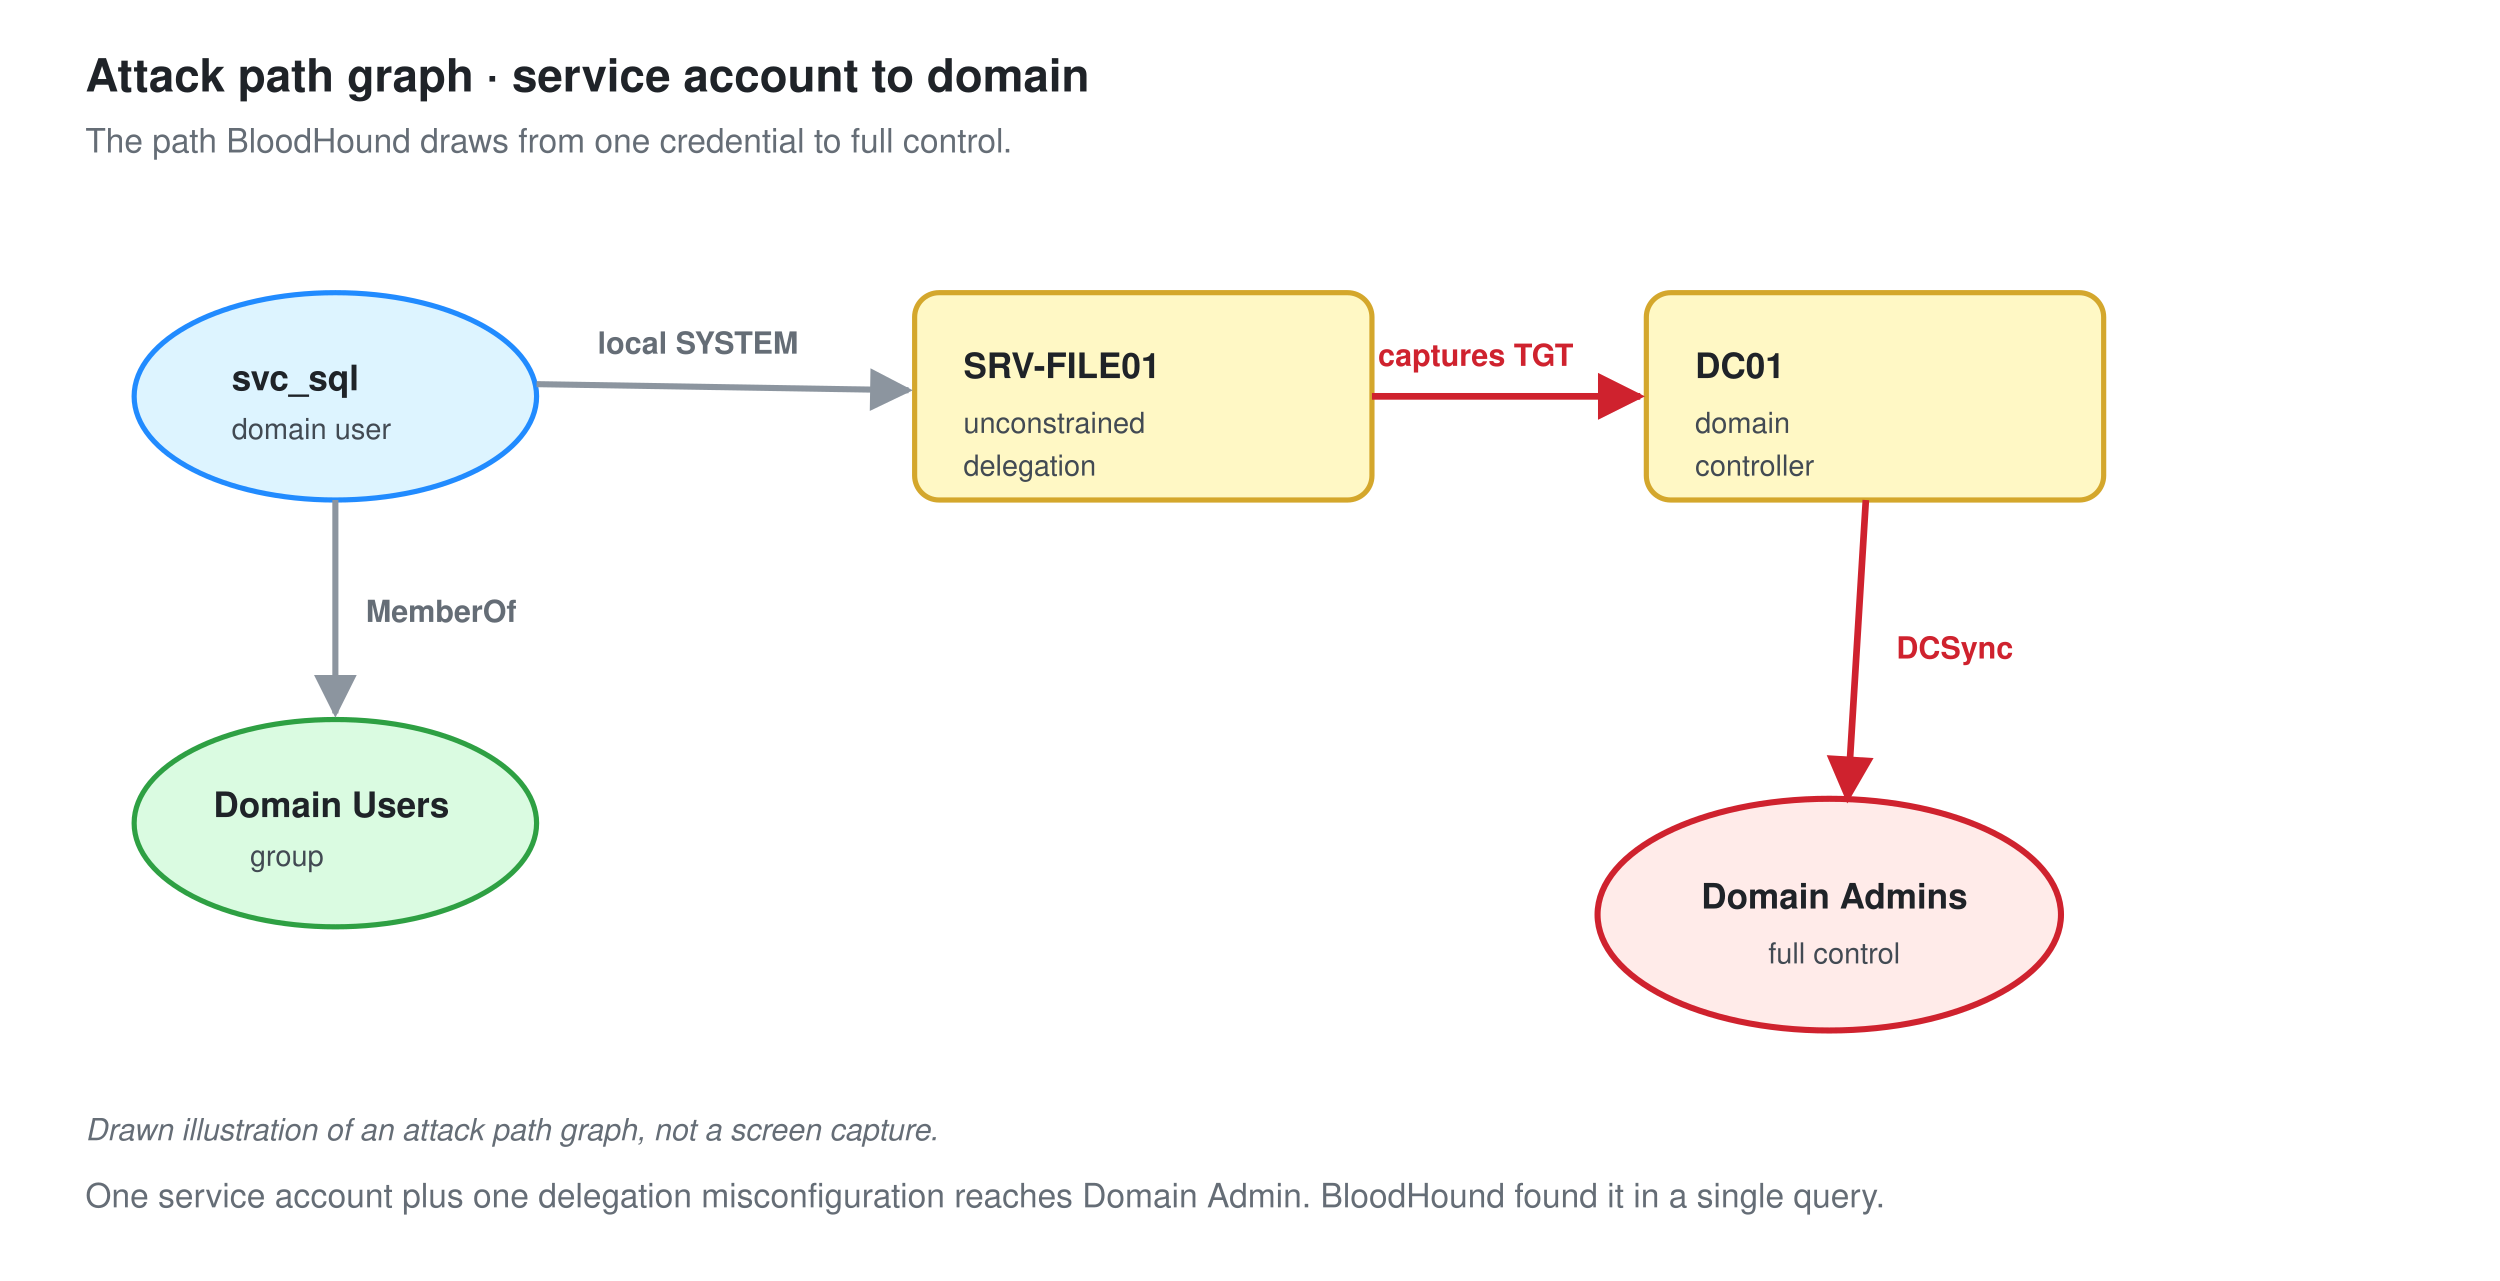
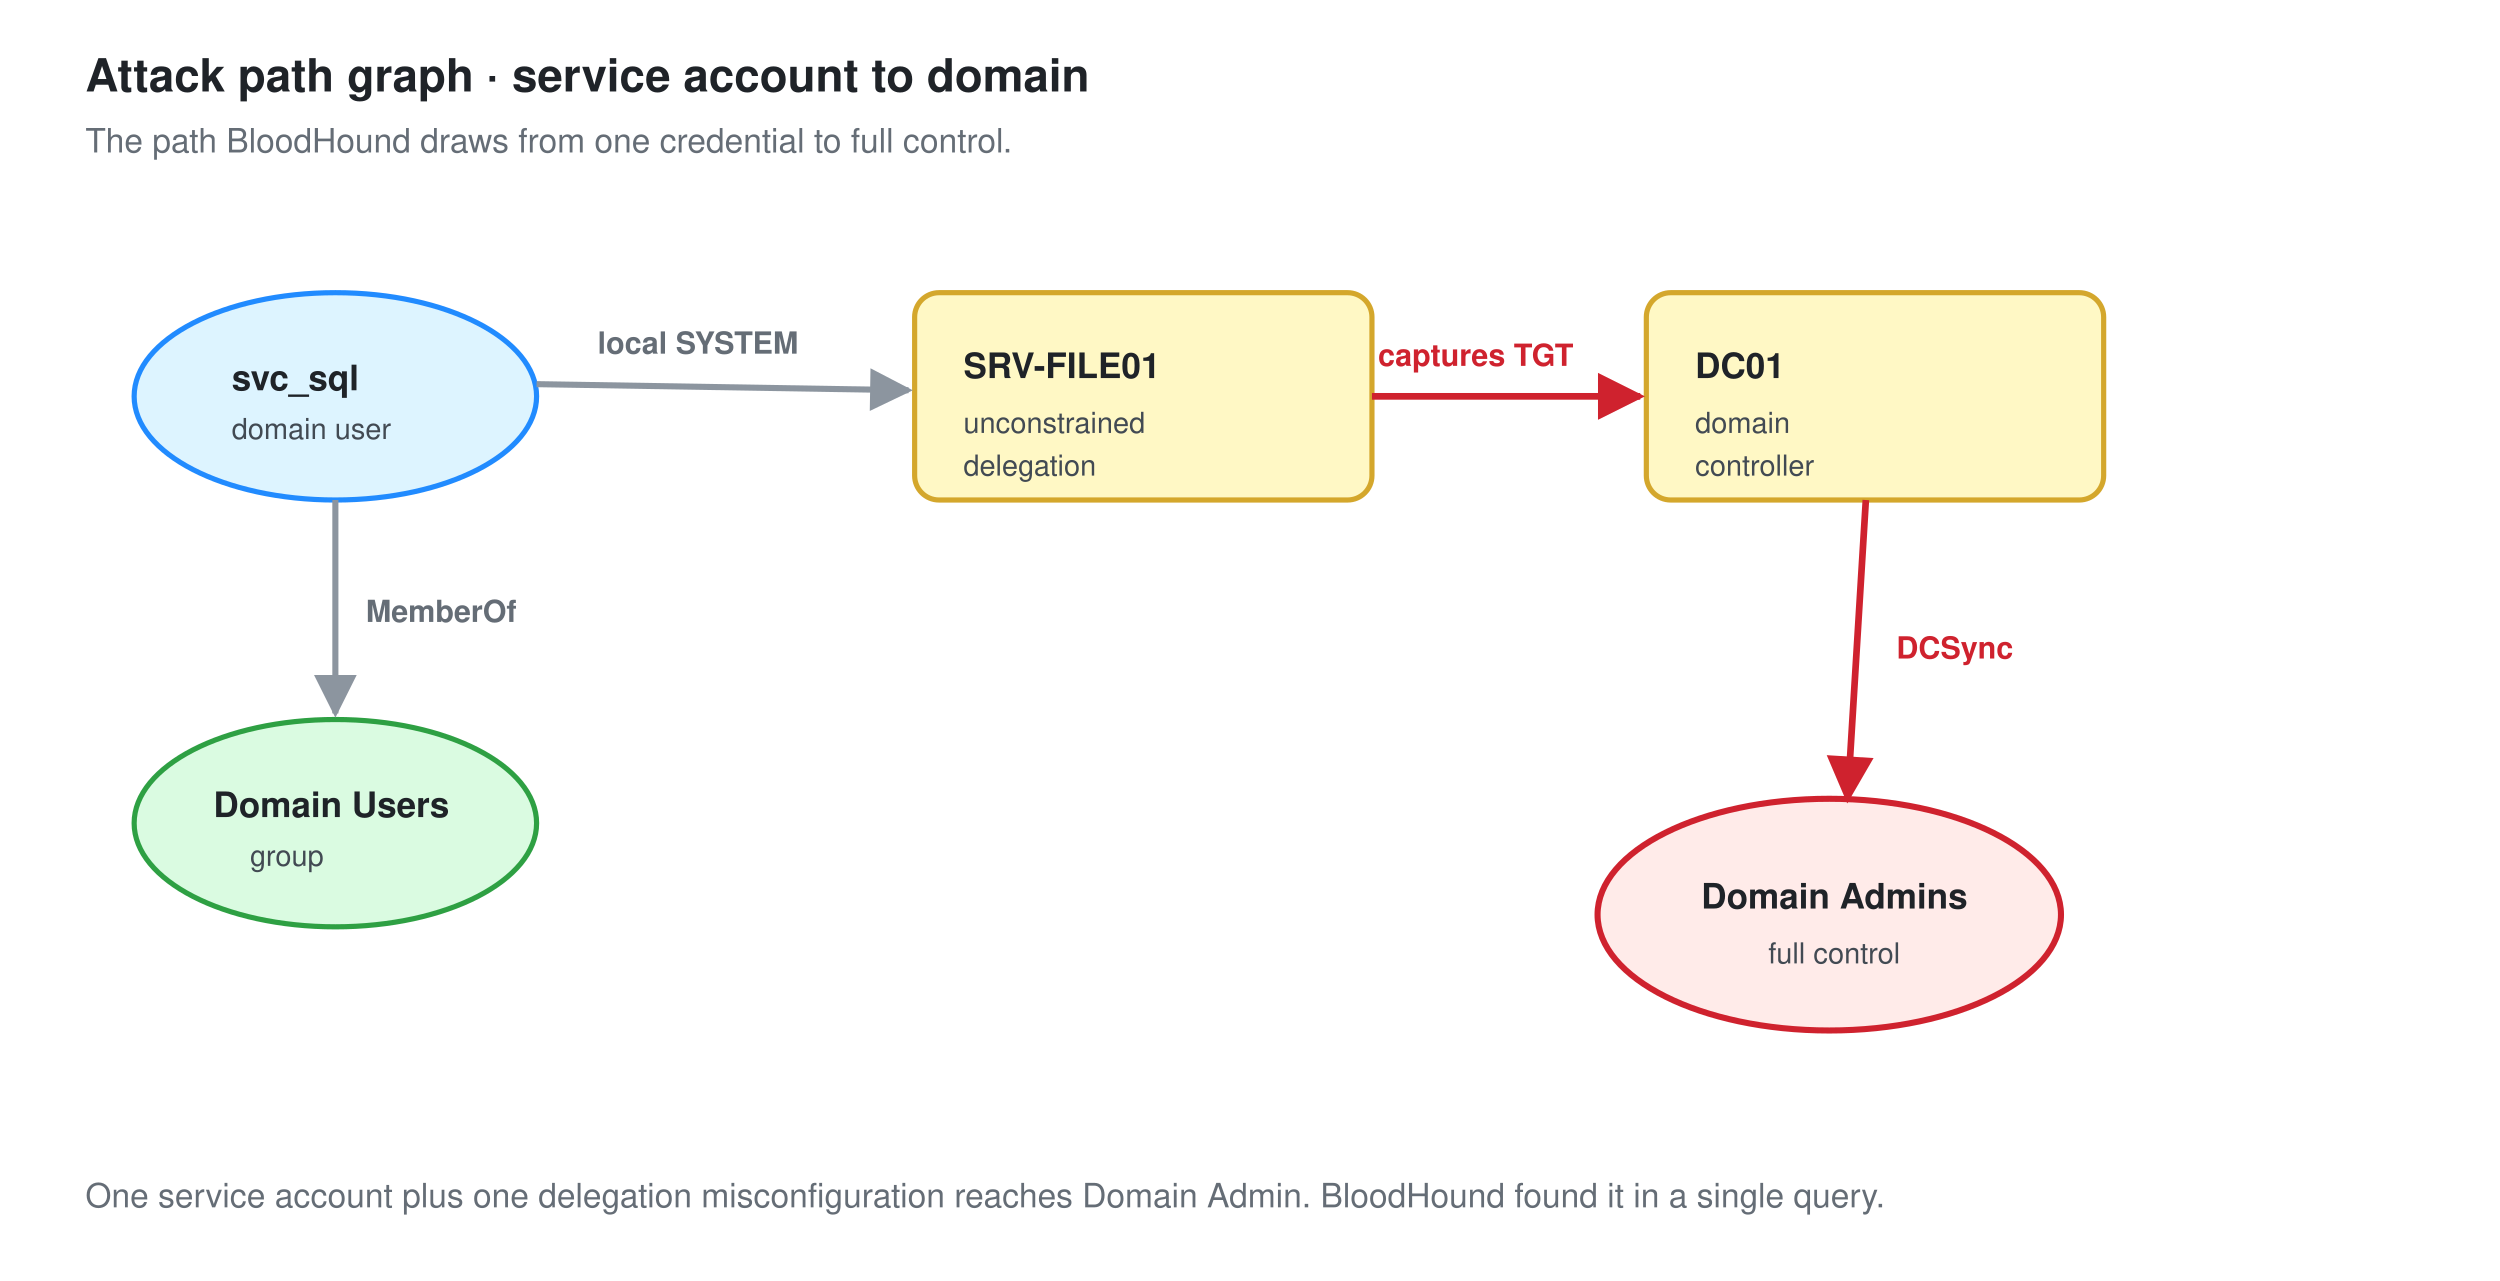
<svg xmlns="http://www.w3.org/2000/svg" viewBox="0 0 820 420" width="820" height="420" role="img" aria-labelledby="t d">
  <style>
    text { font-family: -apple-system, BlinkMacSystemFont, "Segoe UI", Helvetica, Arial, sans-serif; }
    .user  { fill: #ddf4ff; stroke: #218bff; stroke-width: 1.7; }
    .comp  { fill: #fff8c5; stroke: #d4a72c; stroke-width: 1.7; }
    .group { fill: #dafbe1; stroke: #2ea043; stroke-width: 1.7; }
    .da    { fill: #ffebe9; stroke: #cf222e; stroke-width: 2; }
    .edge  { stroke: #8c959f; stroke-width: 2; marker-end: url(#a); fill: none; }
    .edgec { stroke: #cf222e; stroke-width: 2.2; marker-end: url(#r); fill: none; }
    .arrow { fill: #8c959f; }
    .ar    { fill: #cf222e; }
    .h1    { fill: #1f2328; font-size: 15px; font-weight: 600; }
    .sub   { fill: #656d76; font-size: 11px; }
    .nt    { fill: #1f2328; font-size: 11.5px; font-weight: 700; }
    .nd    { fill: #424a53; font-size: 9.5px; }
    .el    { fill: #656d76; font-size: 10px; font-weight: 600; }
    .elc   { fill: #cf222e; font-size: 10px; font-weight: 600; }
    .foot  { fill: #656d76; font-size: 10px; font-style: italic; }
    @media (prefers-color-scheme: dark) {
      .user  { fill: #0c2d6b; stroke: #58a6ff; }
      .comp  { fill: #4a3808; stroke: #d29922; }
      .group { fill: #0f2f17; stroke: #3fb950; }
      .da    { fill: #3c1618; stroke: #f85149; }
      .edge  { stroke: #6e7681; }
      .edgec { stroke: #f85149; }
      .arrow { fill: #6e7681; }
      .ar    { fill: #f85149; }
      .h1    { fill: #e6edf3; }
      .sub   { fill: #8b949e; }
      .nt    { fill: #e6edf3; }
      .nd    { fill: #b1bac4; }
      .el    { fill: #8b949e; }
      .elc   { fill: #ff7b72; }
      .foot  { fill: #8b949e; }
    }
  </style>
  <defs>
    <marker id="a" viewBox="0 0 10 10" refX="9" refY="5" markerWidth="7" markerHeight="7" orient="auto">
      <path d="M 0 0 L 10 5 L 0 10 z" class="arrow" />
    </marker>
    <marker id="r" viewBox="0 0 10 10" refX="9" refY="5" markerWidth="7" markerHeight="7" orient="auto">
      <path d="M 0 0 L 10 5 L 0 10 z" class="ar" />
    </marker>
  </defs>
  <text class="h1" x="28" y="30">Attack path graph  ·  service account to domain</text>
  <text class="sub" x="28" y="50">The path BloodHound draws from one credential to full control.</text>
  <ellipse class="user" cx="110" cy="130" rx="66" ry="34" />
  <text class="nt" x="76" y="128">svc_sql</text>
  <text class="nd" x="76" y="144">domain user</text>
  <ellipse class="group" cx="110" cy="270" rx="66" ry="34" />
  <text class="nt" x="70" y="268">Domain Users</text>
  <text class="nd" x="82" y="284">group</text>
  <line class="edge" x1="110" y1="164" x2="110" y2="234" />
  <text class="el" x="120" y="204">MemberOf</text>
  <rect class="comp" x="300" y="96" width="150" height="68" rx="8" />
  <text class="nt" x="316" y="124">SRV-FILE01</text>
  <text class="nd" x="316" y="142">unconstrained</text>
  <text class="nd" x="316" y="156">delegation</text>
  <line class="edge" x1="176" y1="126" x2="298" y2="128" />
  <text class="el" x="196" y="116">local SYSTEM</text>
  <rect class="comp" x="540" y="96" width="150" height="68" rx="8" />
  <text class="nt" x="556" y="124">DC01</text>
  <text class="nd" x="556" y="142">domain</text>
  <text class="nd" x="556" y="156">controller</text>
  <line class="edgec" x1="450" y1="130" x2="538" y2="130" />
  <text class="elc" x="452" y="120">captures TGT</text>
  <ellipse class="da" cx="600" cy="300" rx="76" ry="38" />
  <text class="nt" x="558" y="298">Domain Admins</text>
  <text class="nd" x="580" y="316">full control</text>
  <line class="edgec" x1="612" y1="164" x2="606" y2="262" />
  <text class="elc" x="622" y="216">DCSync</text>
-   <text class="foot" x="28" y="374">Drawn illustration of an attack path graph, not a screen capture.</text>
+   <text class="foot" x="28" y="374" />
  <text class="sub" x="28" y="396">One service account plus one delegation misconfiguration reaches Domain Admin. BloodHound found it in a single query.</text>
</svg>
